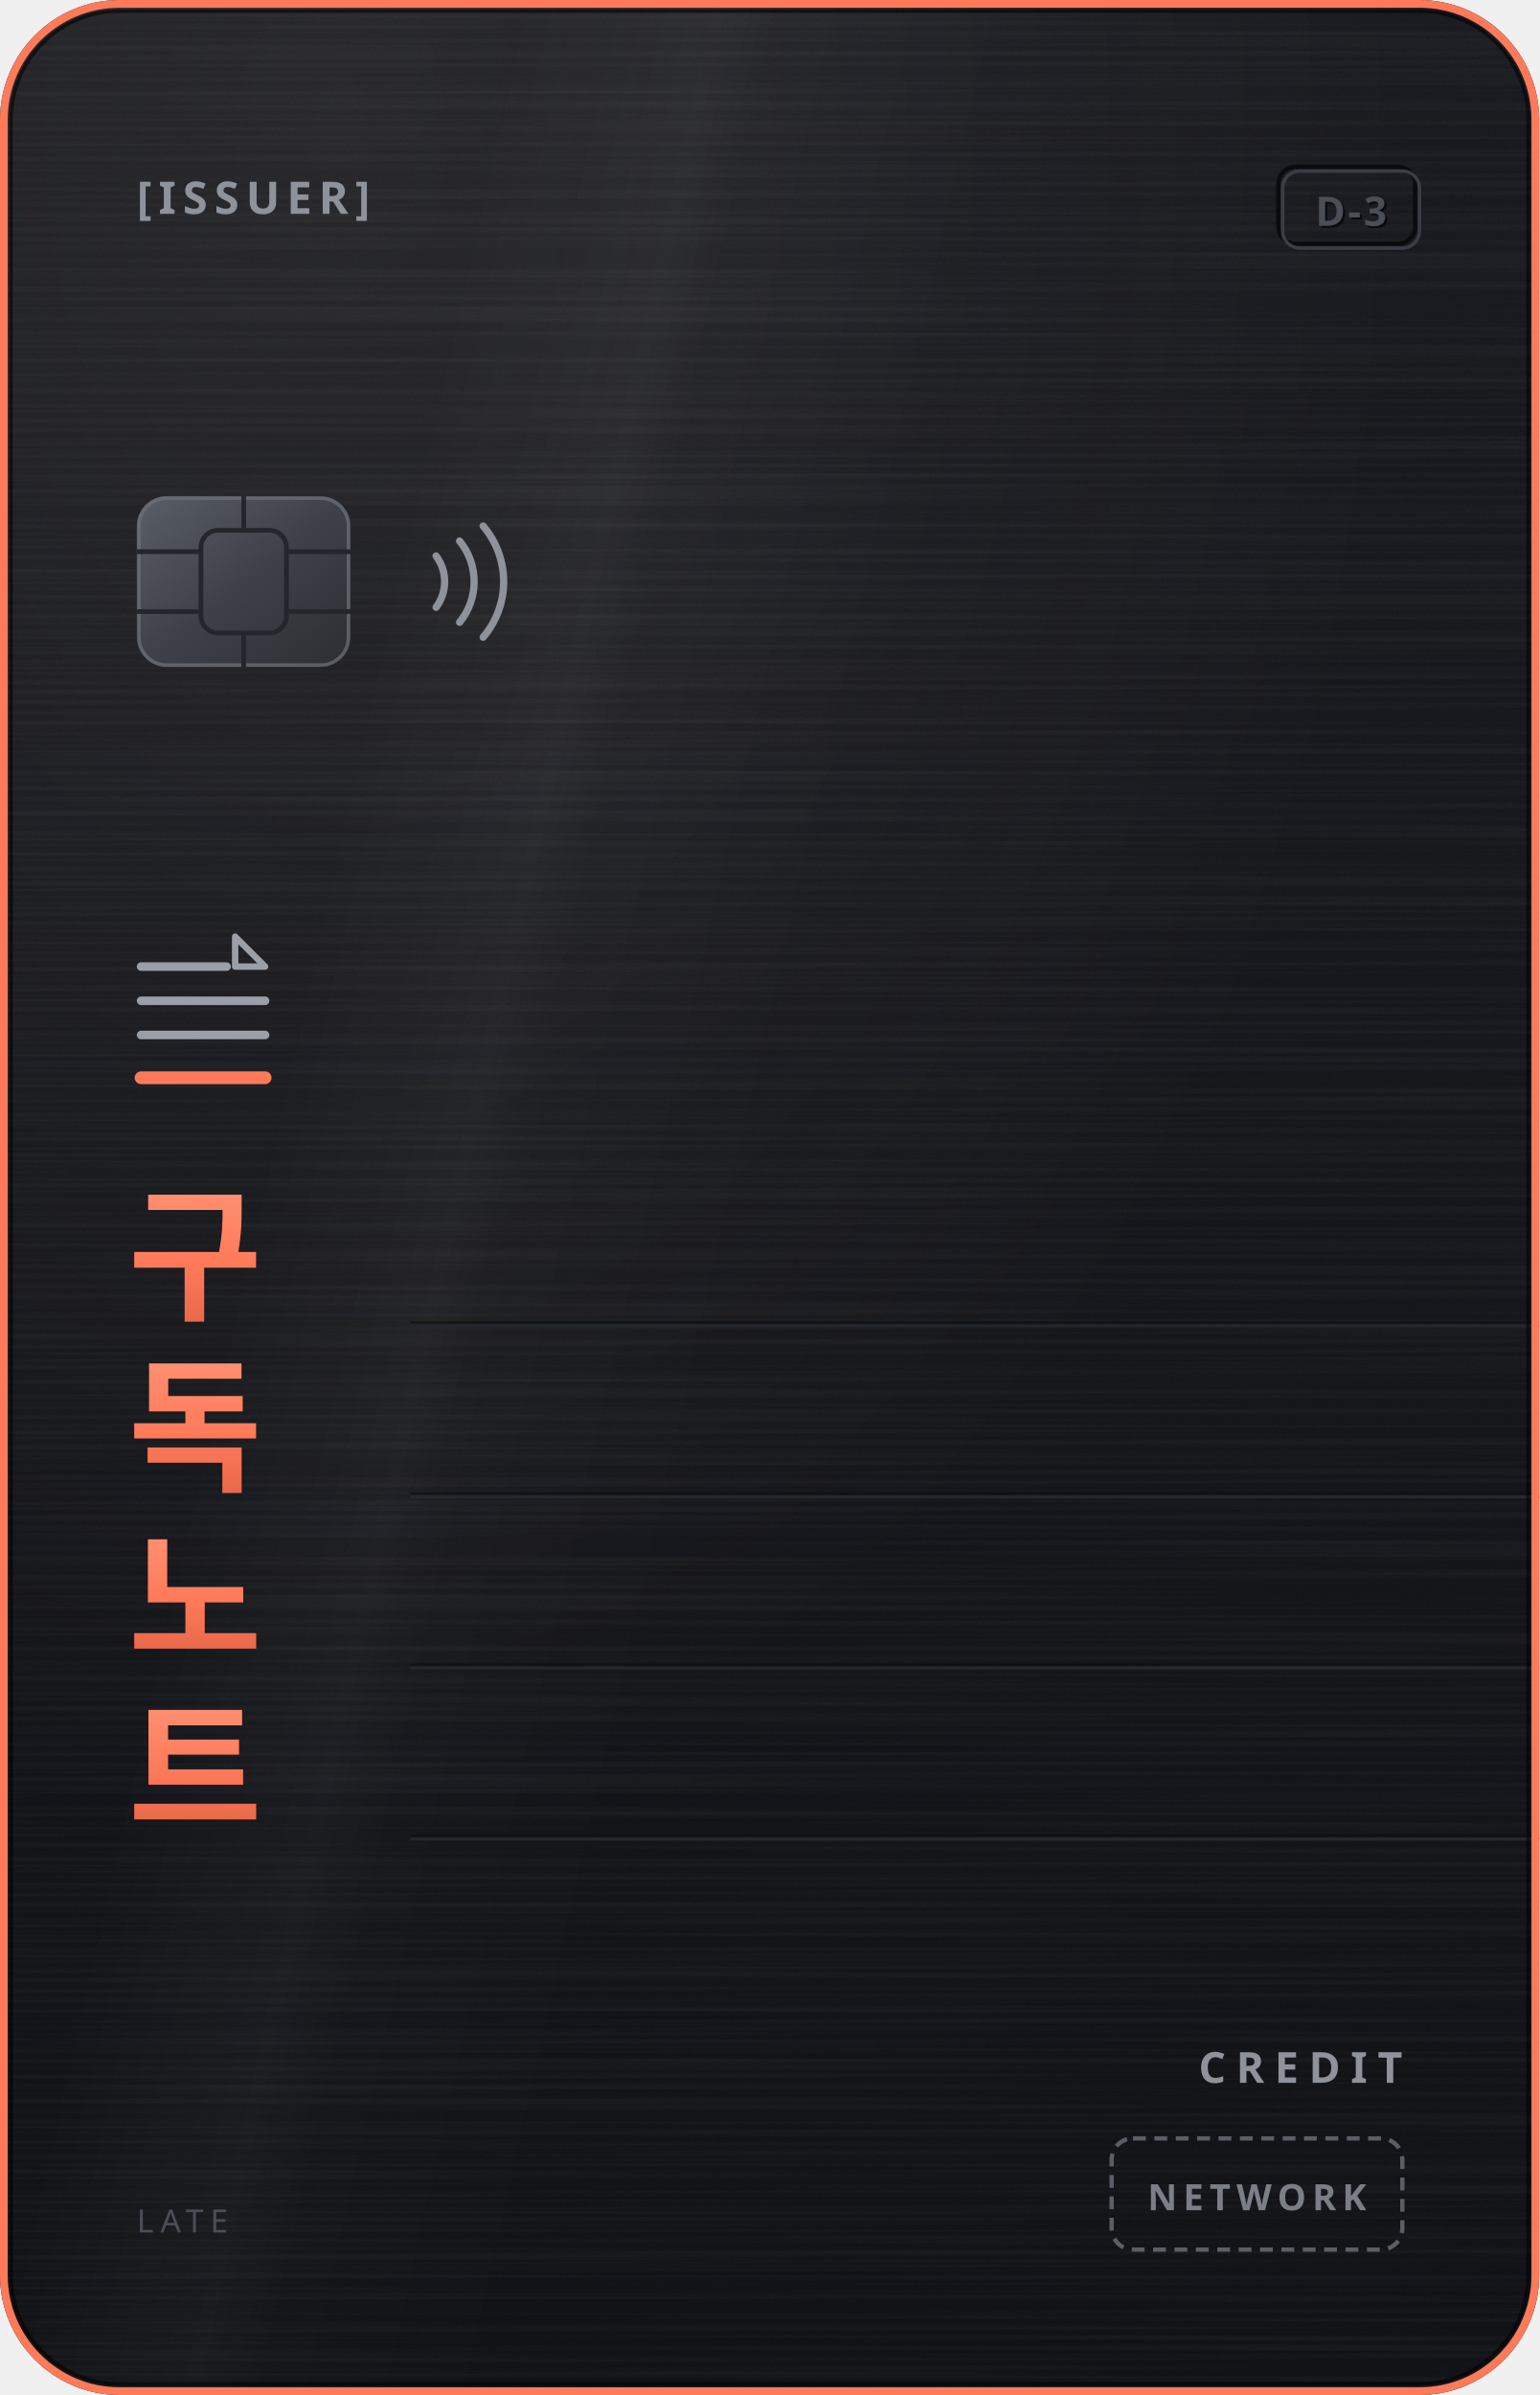
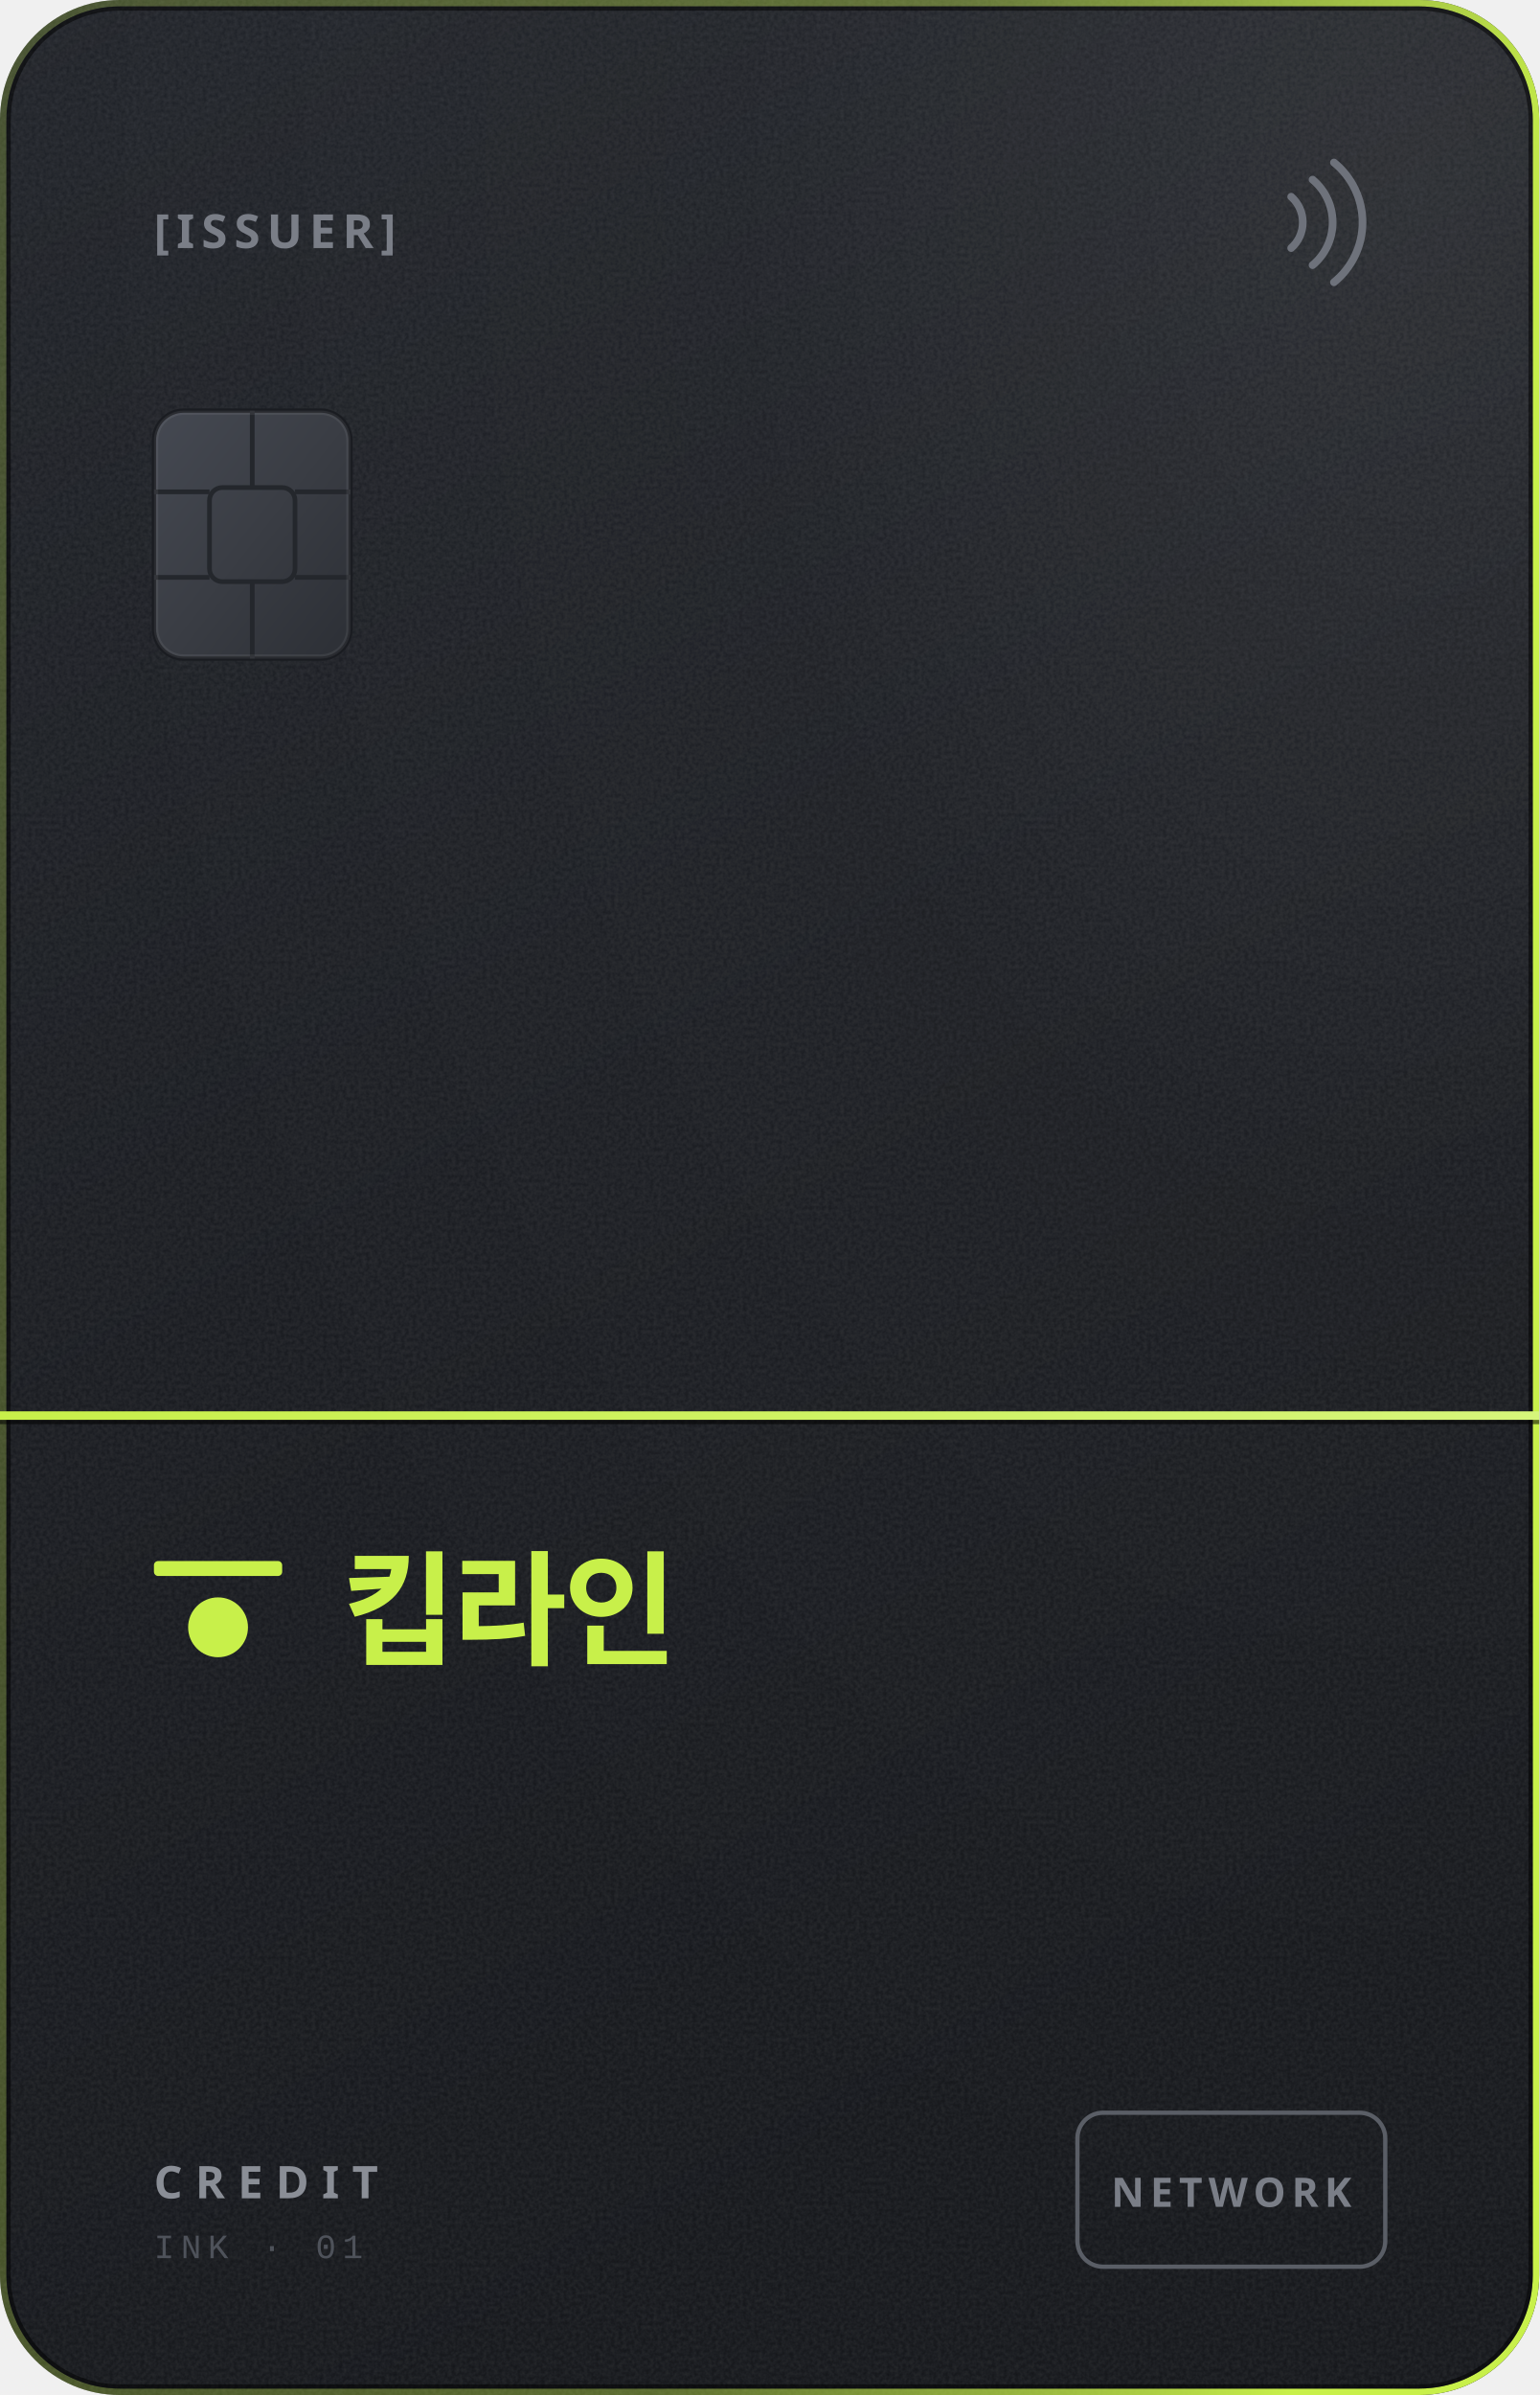
<svg xmlns="http://www.w3.org/2000/svg" viewBox="0 0 360 560" width="360" height="560">
  <defs>
    <clipPath id="card">
      <rect x="0" y="0" width="360" height="560" rx="28" />
    </clipPath>
-     <filter id="brush" x="0" y="0" width="100%" height="100%">
-       <feTurbulence type="fractalNoise" baseFrequency="0.004 0.85" numOctaves="2" seed="7" result="n" />
-       <feColorMatrix in="n" type="matrix" values="0 0 0 0 1  0 0 0 0 1  0 0 0 0 1  0 0 0 0.9 -0.38" />
+     <linearGradient id="body" x1="0" y1="0" x2="0.35" y2="1">
+       <stop offset="0" stop-color="#1D2026" />
+       <stop offset="0.55" stop-color="#16181D" />
+       <stop offset="1" stop-color="#121418" />
+     </linearGradient>
+     <filter id="grain" x="0" y="0" width="100%" height="100%">
+       <feTurbulence type="fractalNoise" baseFrequency="1.1" numOctaves="2" seed="7" result="n" />
+       <feColorMatrix in="n" type="matrix" values="0 0 0 0 1  0 0 0 0 1  0 0 0 0 1  0 0 0 0.09 0" />
    </filter>
-     <filter id="grain" x="0" y="0" width="100%" height="100%">
-       <feTurbulence type="fractalNoise" baseFrequency="1.4" numOctaves="1" seed="3" />
-       <feColorMatrix type="matrix" values="0 0 0 0 0  0 0 0 0 0  0 0 0 0 0  0 0 0 0.5 -0.2" />
-     </filter>
-     <linearGradient id="base" x1="0" y1="0" x2="0" y2="1">
-       <stop offset="0" stop-color="#1A1C21" />
-       <stop offset="1" stop-color="#121317" />
+     <radialGradient id="lamp" cx="0.92" cy="0.08" r="0.9">
+       <stop offset="0" stop-color="#FFFFFF" stop-opacity="0.07" />
+       <stop offset="0.5" stop-color="#FFFFFF" stop-opacity="0.015" />
+       <stop offset="1" stop-color="#FFFFFF" stop-opacity="0" />
+     </radialGradient>
+     <linearGradient id="edge" x1="0" y1="0" x2="1" y2="0.2">
+       <stop offset="0" stop-color="#C8F04A" stop-opacity="0.22" />
+       <stop offset="0.6" stop-color="#C8F04A" stop-opacity="0.38" />
+       <stop offset="0.92" stop-color="#C8F04A" stop-opacity="0.85" />
+       <stop offset="1" stop-color="#C8F04A" stop-opacity="1" />
    </linearGradient>
-     <linearGradient id="sheen" x1="0" y1="0" x2="1" y2="0.35">
-       <stop offset="0.30" stop-color="#FFFFFF" stop-opacity="0" />
-       <stop offset="0.42" stop-color="#FFFFFF" stop-opacity="0.035" />
-       <stop offset="0.46" stop-color="#FFFFFF" stop-opacity="0.012" />
-       <stop offset="0.60" stop-color="#FFFFFF" stop-opacity="0" />
+     <linearGradient id="chip" x1="0" y1="0" x2="1" y2="1">
+       <stop offset="0" stop-color="#454952" />
+       <stop offset="0.5" stop-color="#3A3D44" />
+       <stop offset="1" stop-color="#2C2F35" />
    </linearGradient>
-     <radialGradient id="lamp" cx="0.22" cy="0.06" r="0.7">
-       <stop offset="0" stop-color="#FFE3D6" stop-opacity="0.07" />
-       <stop offset="1" stop-color="#FFE3D6" stop-opacity="0" />
-     </radialGradient>
-     <linearGradient id="chip" x1="0" y1="0" x2="1" y2="1">
-       <stop offset="0" stop-color="#5A5E66" />
-       <stop offset="0.5" stop-color="#3E4148" />
-       <stop offset="1" stop-color="#2C2E33" />
-     </linearGradient>
-     <linearGradient id="coralFoil" x1="0" y1="0" x2="0" y2="1">
-       <stop offset="0" stop-color="#FF8E70" />
-       <stop offset="0.55" stop-color="#FF7A59" />
-       <stop offset="1" stop-color="#E9694B" />
+     <linearGradient id="rule" x1="0" y1="0" x2="1" y2="0">
+       <stop offset="0" stop-color="#C8F04A" />
+       <stop offset="1" stop-color="#D6F57A" />
    </linearGradient>
  </defs>
  <g clip-path="url(#card)">
-     <rect width="360" height="560" fill="url(#base)" />
-     <rect width="360" height="560" filter="url(#brush)" opacity="0.10" />
-     <rect width="360" height="560" filter="url(#grain)" opacity="0.35" />
+     <rect width="360" height="560" fill="url(#body)" />
+     <rect width="360" height="560" filter="url(#grain)" />
    <rect width="360" height="560" fill="url(#lamp)" />
-     <rect width="360" height="560" fill="url(#sheen)" />
-     <g stroke="#24272D" stroke-width="0.7">
-       <line x1="96" y1="310" x2="360" y2="310" />
-       <line x1="96" y1="350" x2="360" y2="350" />
-       <line x1="96" y1="390" x2="360" y2="390" />
-       <line x1="96" y1="430" x2="360" y2="430" />
+   </g>
+   <rect x="0.75" y="0.75" width="358.5" height="558.5" rx="27.25" fill="none" stroke="url(#edge)" stroke-width="1.5" />
+   <rect x="2" y="2" width="356" height="556" rx="26" fill="none" stroke="#000000" stroke-opacity="0.5" stroke-width="1" />
+   <text x="36" y="58" font-family="Pretendard Variable, Pretendard, Apple SD Gothic Neo, Noto Sans KR, sans-serif" font-size="11" font-weight="600" letter-spacing="1.6" fill="#7A7E87">[ISSUER]</text>
+   <g transform="translate(312 52) rotate(0)" fill="none" stroke="#6E727B" stroke-width="1.8" stroke-linecap="round">
+     <path d="M -10 -6 A 8 8 0 0 1 -10 6" />
+     <path d="M -5 -10 A 13 13 0 0 1 -5 10" />
+     <path d="M 0 -14 A 18 18 0 0 1 0 14" />
+   </g>
+   <g transform="translate(36 96)">
+     <rect width="46" height="58" rx="7" fill="url(#chip)" stroke="#1A1C21" stroke-width="1" />
+     <g fill="none" stroke="#24272C" stroke-width="1.1">
+       <path d="M 23 0 V 18 M 23 40 V 58" />
+       <path d="M 0 19 H 13 M 33 19 H 46 M 0 39 H 13 M 33 39 H 46" />
+       <rect x="13" y="18" width="20" height="22" rx="3" />
    </g>
-     <g stroke="#0E0F12" stroke-width="0.5" opacity="0.8">
-       <line x1="96" y1="309.2" x2="360" y2="309.2" />
-       <line x1="96" y1="349.2" x2="360" y2="349.2" />
-       <line x1="96" y1="389.2" x2="360" y2="389.2" />
-       <line x1="96" y1="429.2" x2="360" y2="429.2" />
-     </g>
+     <rect x="0.5" y="0.5" width="45" height="57" rx="6.5" fill="none" stroke="#FFFFFF" stroke-opacity="0.07" />
  </g>
-   <rect x="0.9" y="0.9" width="358.2" height="558.2" rx="27.1" fill="none" stroke="#FF7A59" stroke-width="1.8" />
-   <rect x="2.6" y="2.6" width="354.8" height="554.8" rx="25.4" fill="none" stroke="#000000" stroke-opacity="0.55" stroke-width="0.8" />
-   <g font-family="Pretendard Variable, Pretendard, Apple SD Gothic Neo, Noto Sans KR, sans-serif">
-     <text x="32" y="50" font-size="10.5" font-weight="600" letter-spacing="1.6" fill="#8D929B">[ISSUER]</text>
-     <g transform="translate(300 40)">
-       <rect x="-1" y="-1" width="32" height="18" rx="4" fill="none" stroke="#0A0B0D" stroke-width="1" />
-       <rect x="0" y="0" width="32" height="18" rx="4" fill="none" stroke="#3A3D45" stroke-width="0.8" />
-       <text x="16.5" y="13.3" text-anchor="middle" font-size="9.5" font-weight="700" letter-spacing="0.6" fill="#0A0B0D">D-3</text>
-       <text x="16" y="12.8" text-anchor="middle" font-size="9.5" font-weight="700" letter-spacing="0.6" fill="#4A4E57">D-3</text>
-     </g>
-     <g transform="translate(32 116)">
-       <rect x="0" y="0" width="50" height="40" rx="7" fill="url(#chip)" />
-       <rect x="0.5" y="0.5" width="49" height="39" rx="6.5" fill="none" stroke="#6E727A" stroke-width="0.8" stroke-opacity="0.7" />
-       <g fill="none" stroke="#24262B" stroke-width="1.1">
-         <path d="M0 13 H15 M0 27 H15 M35 13 H50 M35 27 H50" />
-         <rect x="15" y="8" width="20" height="24" rx="4" />
-         <path d="M25 0 V8 M25 32 V40" />
-       </g>
-     </g>
-     <g transform="translate(100 124)" fill="none" stroke="#8D929B" stroke-width="1.7" stroke-linecap="round">
-       <path d="M2 6 a10 10 0 0 1 0 12" />
-       <path d="M7.5 2.5 a15 15 0 0 1 0 19" />
-       <path d="M13 -1 a20 20 0 0 1 0 26" />
-     </g>
-     <g transform="translate(32 224)">
-       <g stroke="#B9BEC6" stroke-opacity="0.8" stroke-width="2" stroke-linecap="round" fill="none">
-         <path d="M1 2 H21" />
-         <path d="M1 10 H30" />
-         <path d="M1 18 H30" />
-         <path d="M23 -5 L30 2 H23 Z" stroke-width="1.5" stroke-linejoin="round" />
-       </g>
-       <path d="M1 28 H30" stroke="#FF7A59" stroke-width="3" stroke-linecap="round" />
-     </g>
-     <g font-size="34" font-weight="700" fill="url(#coralFoil)" text-anchor="start">
-       <text x="30" y="306">구</text>
-       <text x="30" y="346">독</text>
-       <text x="30" y="386">노</text>
-       <text x="30" y="426">트</text>
-     </g>
-     <text x="328" y="487" text-anchor="end" font-size="10" font-weight="600" letter-spacing="2.4" fill="#8D929B">CREDIT</text>
-     <g transform="translate(260 500)">
-       <rect x="0" y="0" width="68" height="26" rx="5" fill="none" stroke="#5A5E66" stroke-width="1" stroke-dasharray="3 2" />
-       <text x="34" y="16.8" text-anchor="middle" font-size="8.5" font-weight="600" letter-spacing="1.4" fill="#7A7E87">NETWORK</text>
-     </g>
-     <text x="32" y="522" font-size="7.5" font-weight="500" letter-spacing="1.6" fill="#4A4E57">LATE</text>
+   <rect x="0" y="330" width="360" height="2" fill="url(#rule)" />
+   <rect x="0" y="332" width="360" height="1" fill="#000000" fill-opacity="0.55" />
+   <g transform="translate(36 362)">
+     <rect x="0" y="3" width="30" height="3.5" rx="1" fill="#C8F04A" />
+     <circle cx="15" cy="18.5" r="7" fill="#C8F04A" />
+     <text x="44" y="25" font-family="Pretendard Variable, Pretendard, Apple SD Gothic Neo, Noto Sans KR, sans-serif" font-size="29" font-weight="800" letter-spacing="-0.8" fill="#C8F04A">킵라인</text>
+   </g>
+   <text x="36" y="514" font-family="Pretendard Variable, Pretendard, Apple SD Gothic Neo, Noto Sans KR, sans-serif" font-size="10.5" font-weight="700" letter-spacing="3" fill="#8A8E96">CREDIT</text>
+   <text x="36" y="528" font-family="Menlo, Courier New, monospace" font-size="8" letter-spacing="1.5" fill="#4E525A">INK · 01</text>
+   <g transform="translate(252 494)">
+     <rect width="72" height="36" rx="6" fill="none" stroke="#5A5E66" stroke-width="1" />
+     <text x="36" y="22" text-anchor="middle" font-family="Pretendard Variable, Pretendard, Apple SD Gothic Neo, Noto Sans KR, sans-serif" font-size="9.5" font-weight="700" letter-spacing="1.4" fill="#7A7E87">NETWORK</text>
  </g>
</svg>
